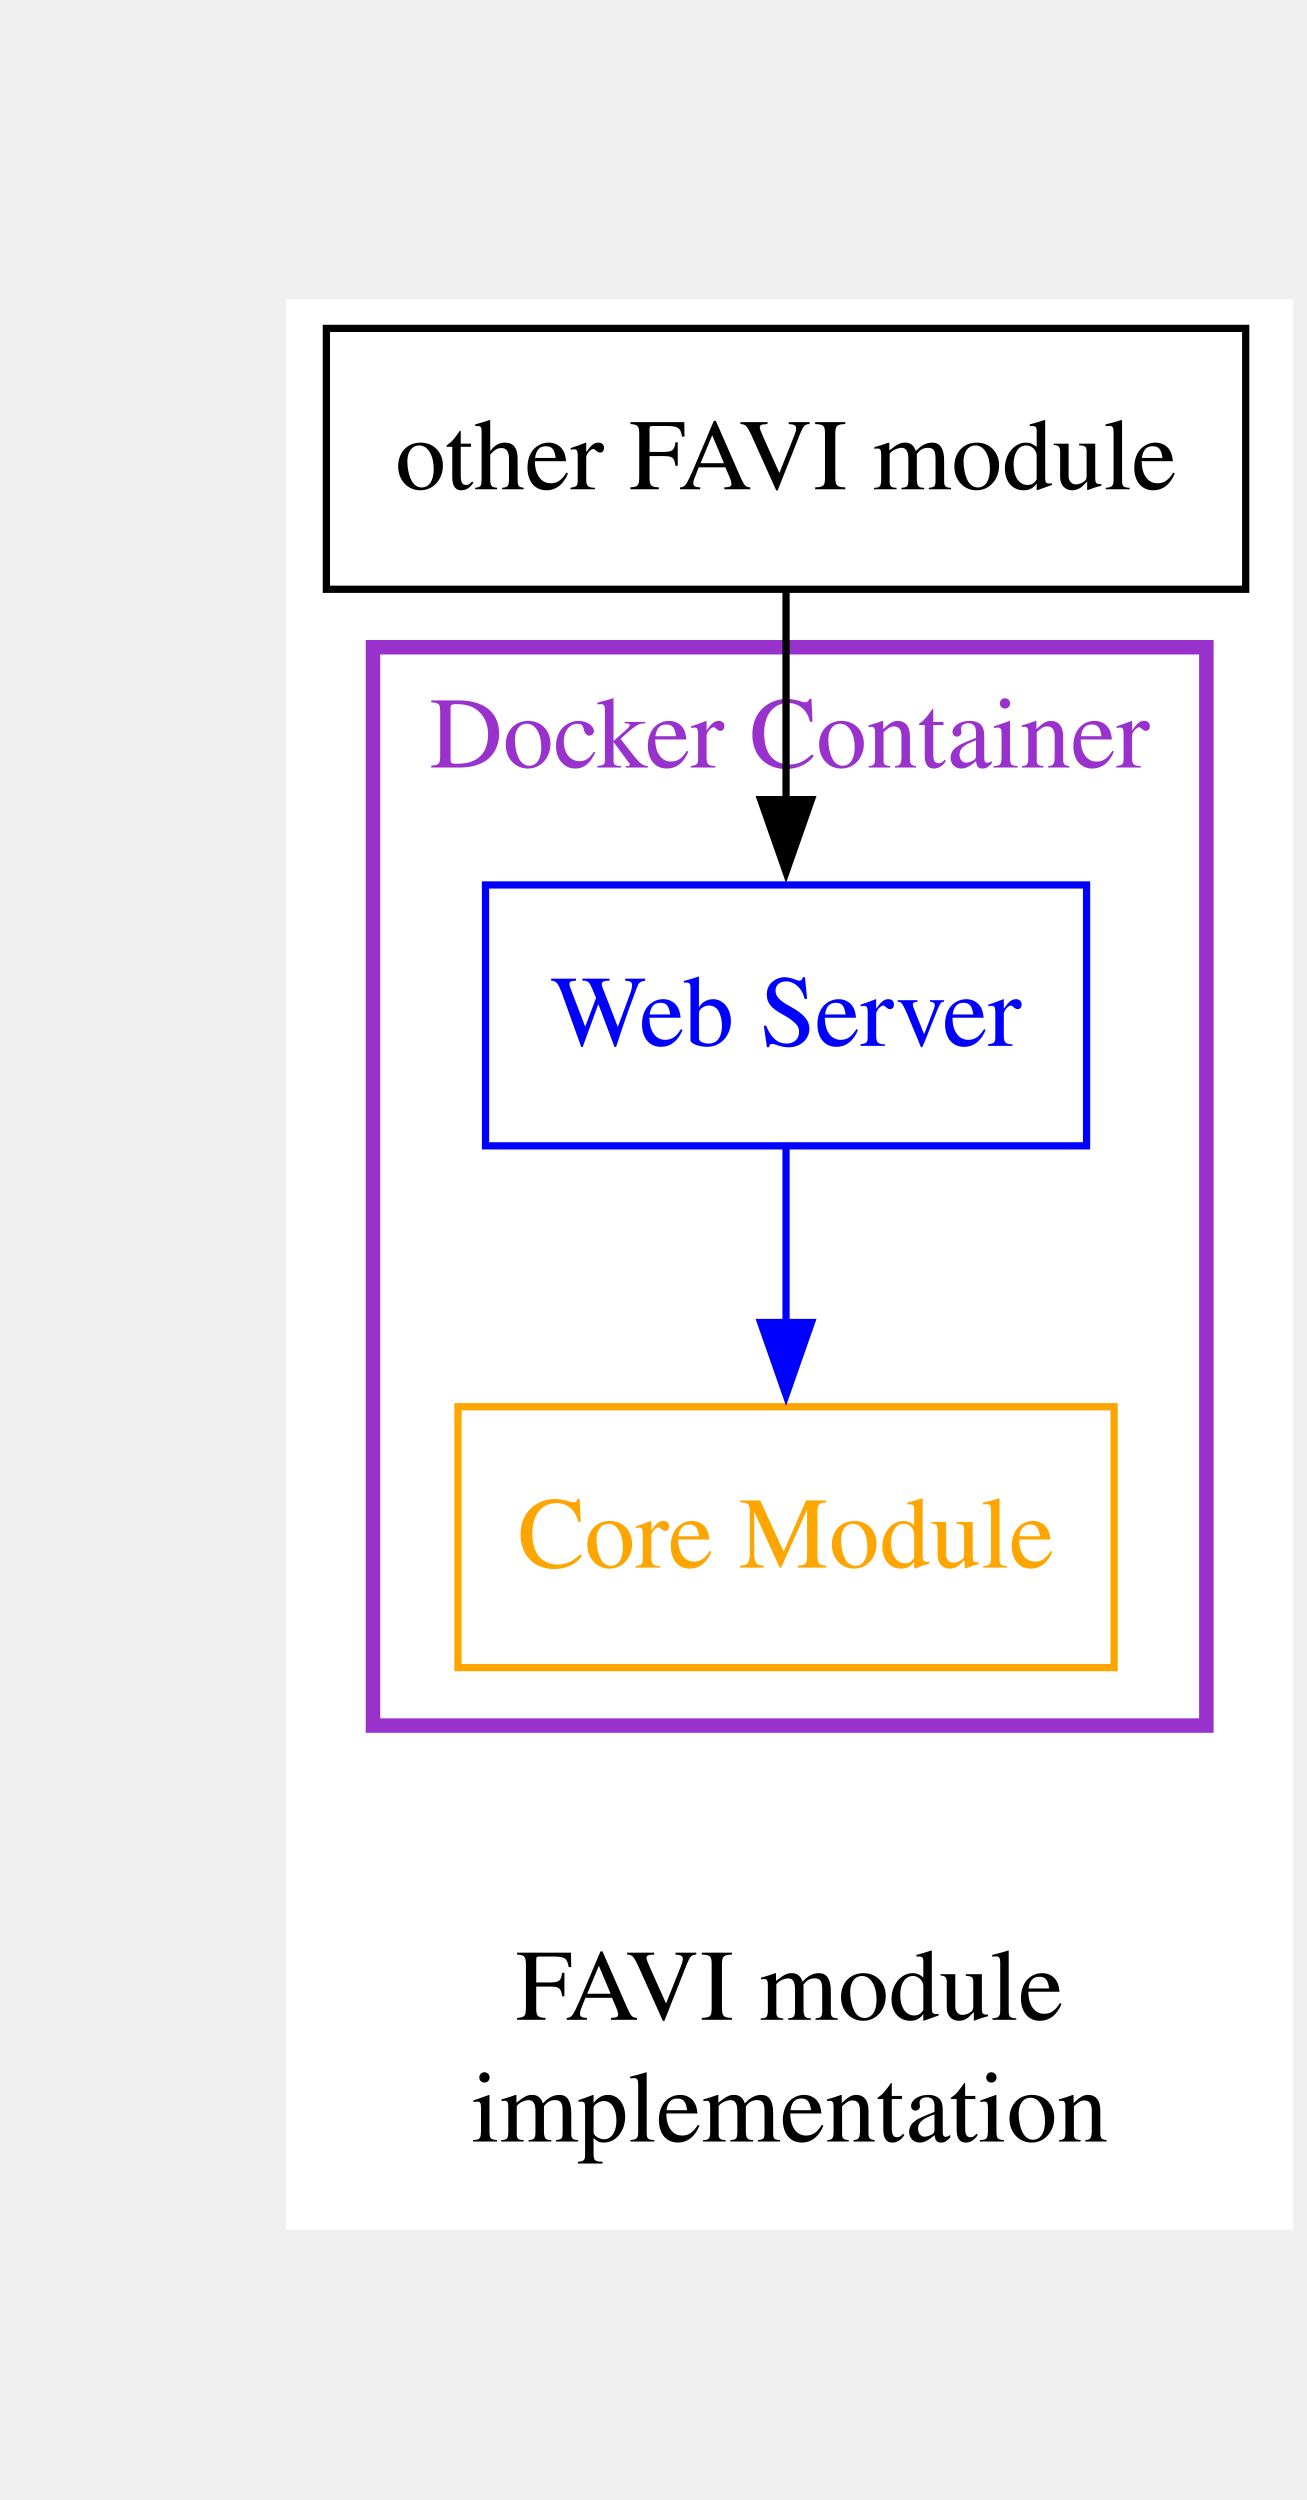
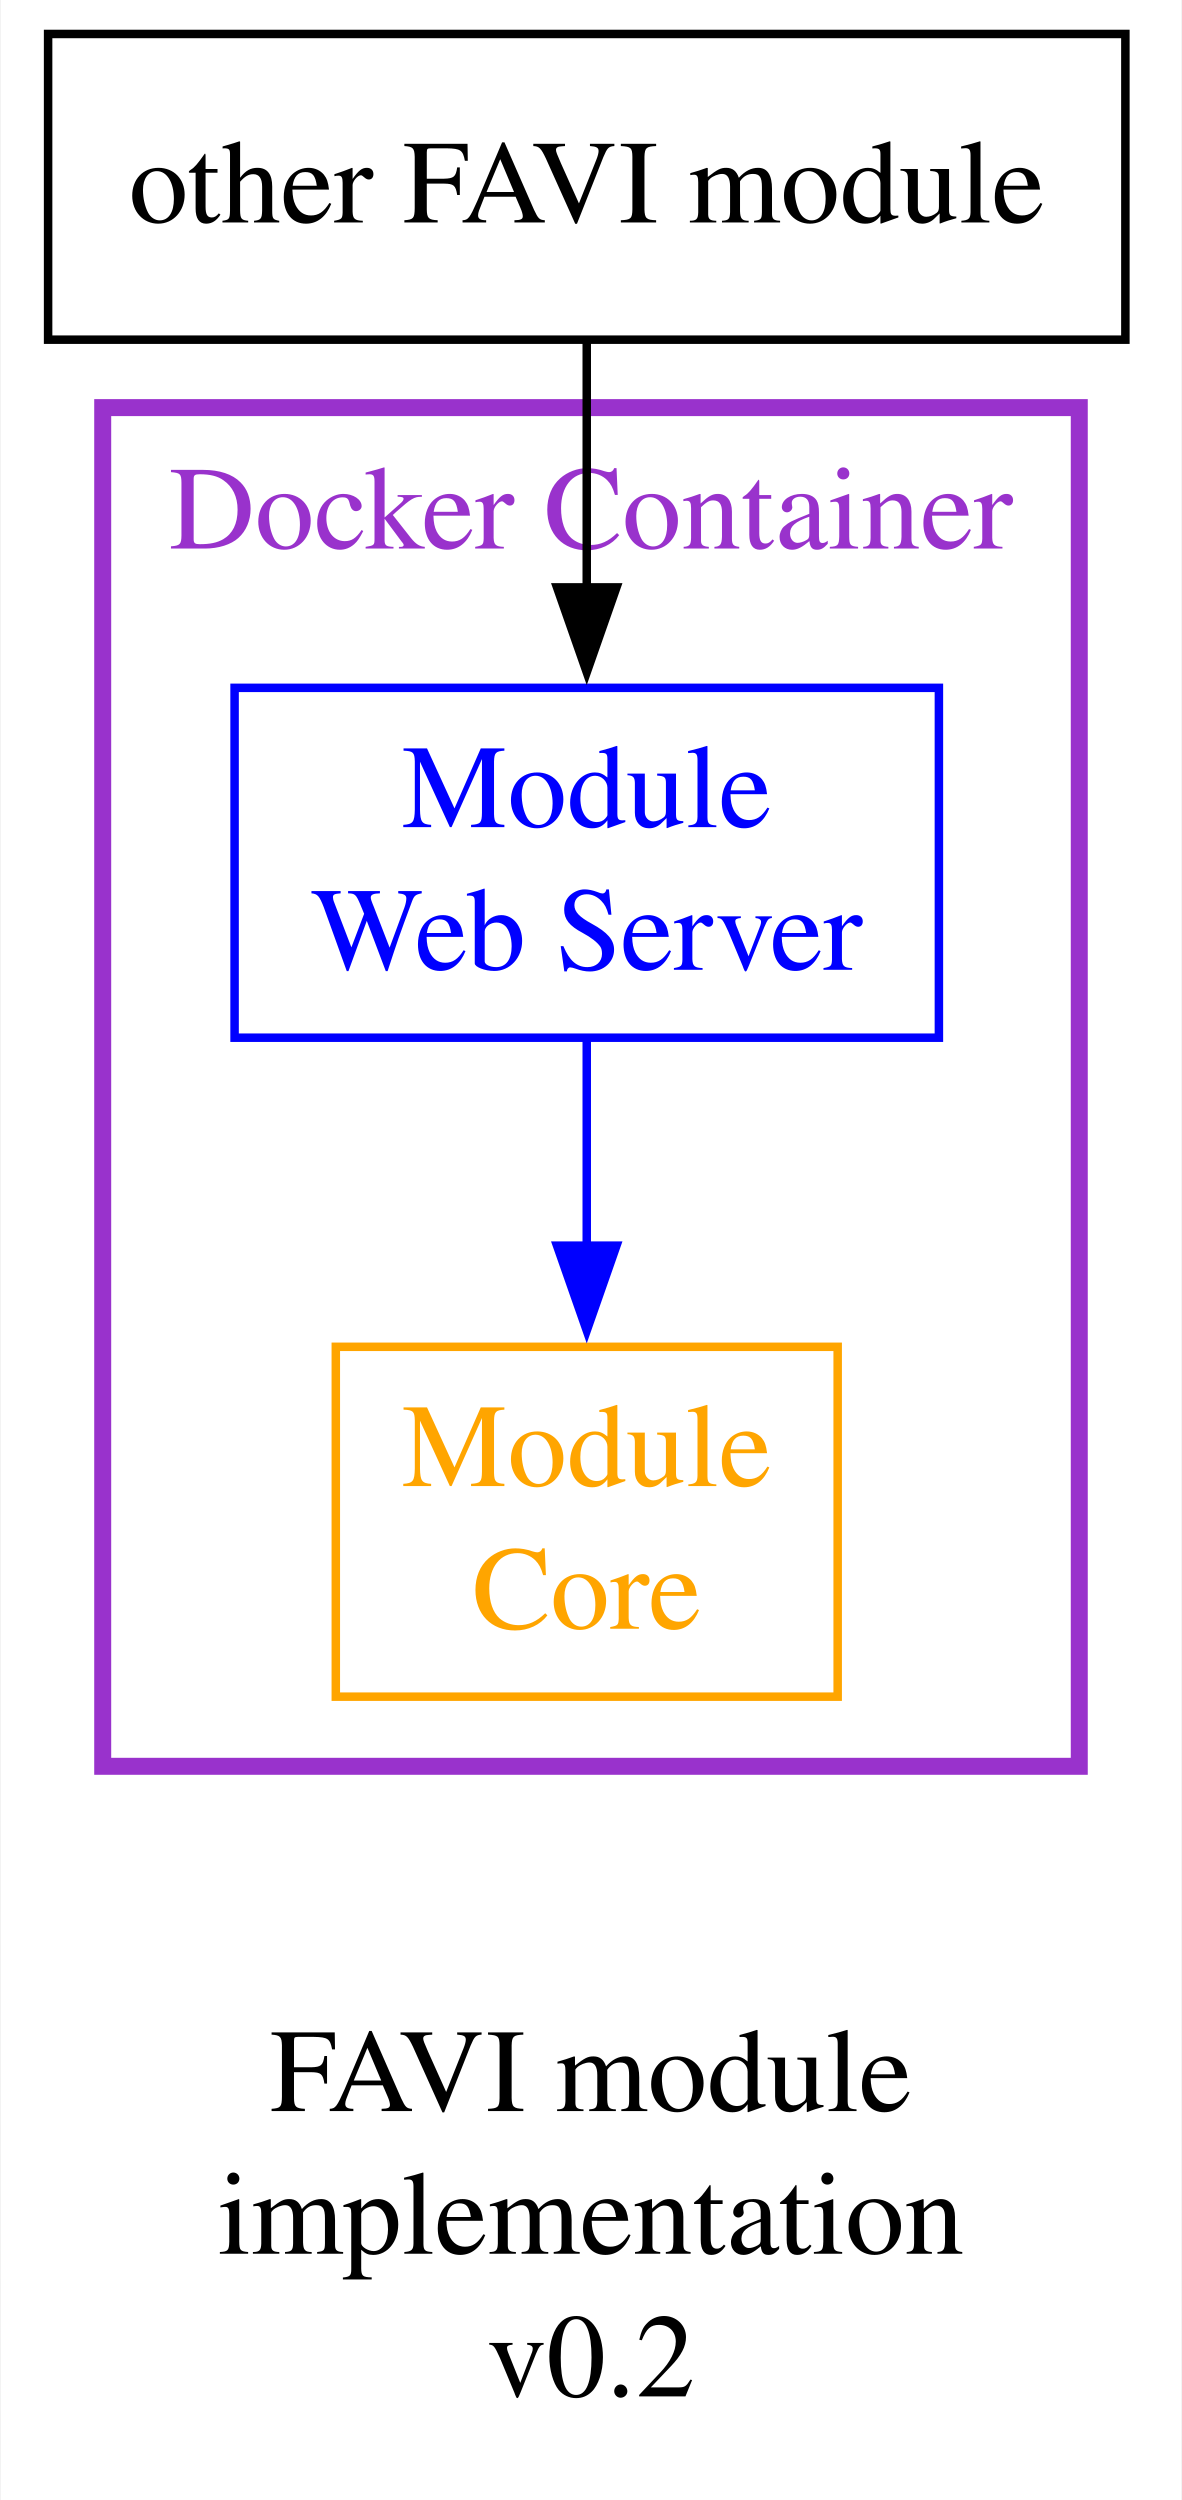
- <svg xmlns="http://www.w3.org/2000/svg" width="139pt" height="266pt" viewBox="0.00 0.00 139 266.4">
-   <g id="graph0" class="graph" transform="translate(33.46127,234.5353) scale(0.7722219)" data-name="">
-     <polygon fill="white" stroke="none" points="-4,4 -4,-262.4 135,-262.4 135,4 -4,4" />
-     <text text-anchor="middle" x="65.5" y="-25" font-family="Times,serif" font-size="14.00">FAVI module</text>
+ <svg xmlns="http://www.w3.org/2000/svg" width="139pt" height="294pt" viewBox="0.00 0.00 139.00 294.40">
+   <g id="graph0" class="graph" transform="translate(4,290.4) scale(1)" data-name="">
+     <polygon fill="white" stroke="none" points="-4,4 -4,-290.4 135,-290.4 135,4 -4,4" style="" />
+     <text text-anchor="middle" x="65.5" y="-41.8" font-family="Times,serif" font-size="14.00" style="">FAVI module</text>
+     <text text-anchor="middle" x="65.5" y="-25" font-family="Times,serif" font-size="14.00" style="">implementation</text>
+     <text text-anchor="middle" x="65.5" y="-8.2" font-family="Times,serif" font-size="14.00" style="">v0.2</text>
    <g id="clust1" class="cluster" data-name="cluster_0">
-       <polygon fill="none" stroke="darkorchid" stroke-width="2" points="8,-65.6 8,-214.4 123,-214.4 123,-65.6 8,-65.6" />
-       <text text-anchor="middle" x="65.5" y="-197.8" font-family="Times,serif" font-size="14.00" fill="darkorchid">Docker Container</text>
+       <polygon fill="none" stroke="darkorchid" stroke-width="2" points="8,-82.4 8,-242.4 123,-242.4 123,-82.4 8,-82.4" style="" />
+       <text text-anchor="middle" x="65.5" y="-225.8" font-family="Times,serif" font-size="14.00" fill="darkorchid" style="">Docker Container</text>
    </g>
-     <text text-anchor="middle" x="65.5" y="-8.2" font-family="Times,serif" font-size="14.00">implementation</text>
-     <g id="node1" class="node" pointer-events="visible" data-name="extModule" data-comment="user">
-       <polygon fill="none" stroke="black" points="128.43,-258.4 1.57,-258.4 1.57,-222.4 128.43,-222.4 128.43,-258.4" />
-       <text text-anchor="middle" x="65" y="-236.2" font-family="Times,serif" font-size="14.00">other FAVI module</text>
+     <g id="node1" class="node" pointer-events="visible" data-name="extModule">
+       <polygon fill="none" stroke="black" points="128.43,-286.4 1.57,-286.4 1.57,-250.4 128.43,-250.4 128.43,-286.4" style="" />
+       <text text-anchor="middle" x="65" y="-264.2" font-family="Times,serif" font-size="14.00" style="">other FAVI module</text>
    </g>
-     <g id="edge1" class="edge" data-name="extModule-&gt;webServer" data-comment="editorisTabularum">
-       <path fill="none" stroke="black" d="M65,-222.05C65,-213.46 65,-202.87 65,-193.12" />
-       <polygon fill="black" stroke="black" points="68.5,-193.37 65,-183.37 61.5,-193.37 68.5,-193.37" />
+     <g id="node2" class="node" pointer-events="visible" data-name="webServer">
+       <polygon fill="none" stroke="blue" points="106.47,-209.4 23.53,-209.4 23.53,-168.2 106.47,-168.2 106.47,-209.4" style="" />
+       <text text-anchor="middle" x="65" y="-193" font-family="Times,serif" font-size="14.00" fill="blue" style="">Module</text>
+       <text text-anchor="middle" x="65" y="-176.2" font-family="Times,serif" font-size="14.00" fill="blue" style="">Web Server</text>
    </g>
-     <g id="node2" class="node" pointer-events="visible" data-name="webServer" data-comment="editorisTabularum">
-       <polygon fill="none" stroke="blue" points="106.47,-181.6 23.53,-181.6 23.53,-145.6 106.47,-145.6 106.47,-181.6" />
-       <text text-anchor="middle" x="65" y="-159.4" font-family="Times,serif" font-size="14.00" fill="rgb(0, 0, 255)">Web Server</text>
+     <g id="edge1" class="edge" data-name="extModule-&gt;webServer">
+       <path fill="none" stroke="black" d="M65,-250.18C65,-241.58 65,-230.9 65,-220.93" style="" />
+       <polygon fill="black" stroke="black" points="68.5,-221.23 65,-211.23 61.5,-221.23 68.5,-221.23" style="" />
    </g>
    <g id="node3" class="node" pointer-events="visible" data-name="coreModule">
-       <polygon fill="none" stroke="orange" points="110.27,-109.6 19.73,-109.6 19.73,-73.6 110.27,-73.6 110.27,-109.6" />
-       <text text-anchor="middle" x="65" y="-87.4" font-family="Times,serif" font-size="14.00" fill="rgb(255, 165, 0)">Core Module</text>
+       <polygon fill="none" stroke="orange" points="94.55,-131.8 35.45,-131.8 35.45,-90.6 94.55,-90.6 94.55,-131.8" style="" />
+       <text text-anchor="middle" x="65" y="-115.4" font-family="Times,serif" font-size="14.00" fill="orange" style="">Module</text>
+       <text text-anchor="middle" x="65" y="-98.6" font-family="Times,serif" font-size="14.00" fill="orange" style="">Core</text>
    </g>
    <g id="edge2" class="edge" data-name="webServer-&gt;coreModule">
-       <path fill="none" stroke="rgb(0, 0, 255)" d="M65,-145.3C65,-138.01 65,-129.33 65,-121.14" />
-       <polygon fill="blue" stroke="blue" points="68.5,-121.22 65,-111.22 61.5,-121.22 68.5,-121.22" />
+       <path fill="none" stroke="blue" d="M65,-167.94C65,-160.44 65,-151.73 65,-143.44" style="" />
+       <polygon fill="blue" stroke="blue" points="68.5,-143.71 65,-133.71 61.5,-143.71 68.5,-143.71" style="" />
    </g>
  </g>
</svg>
